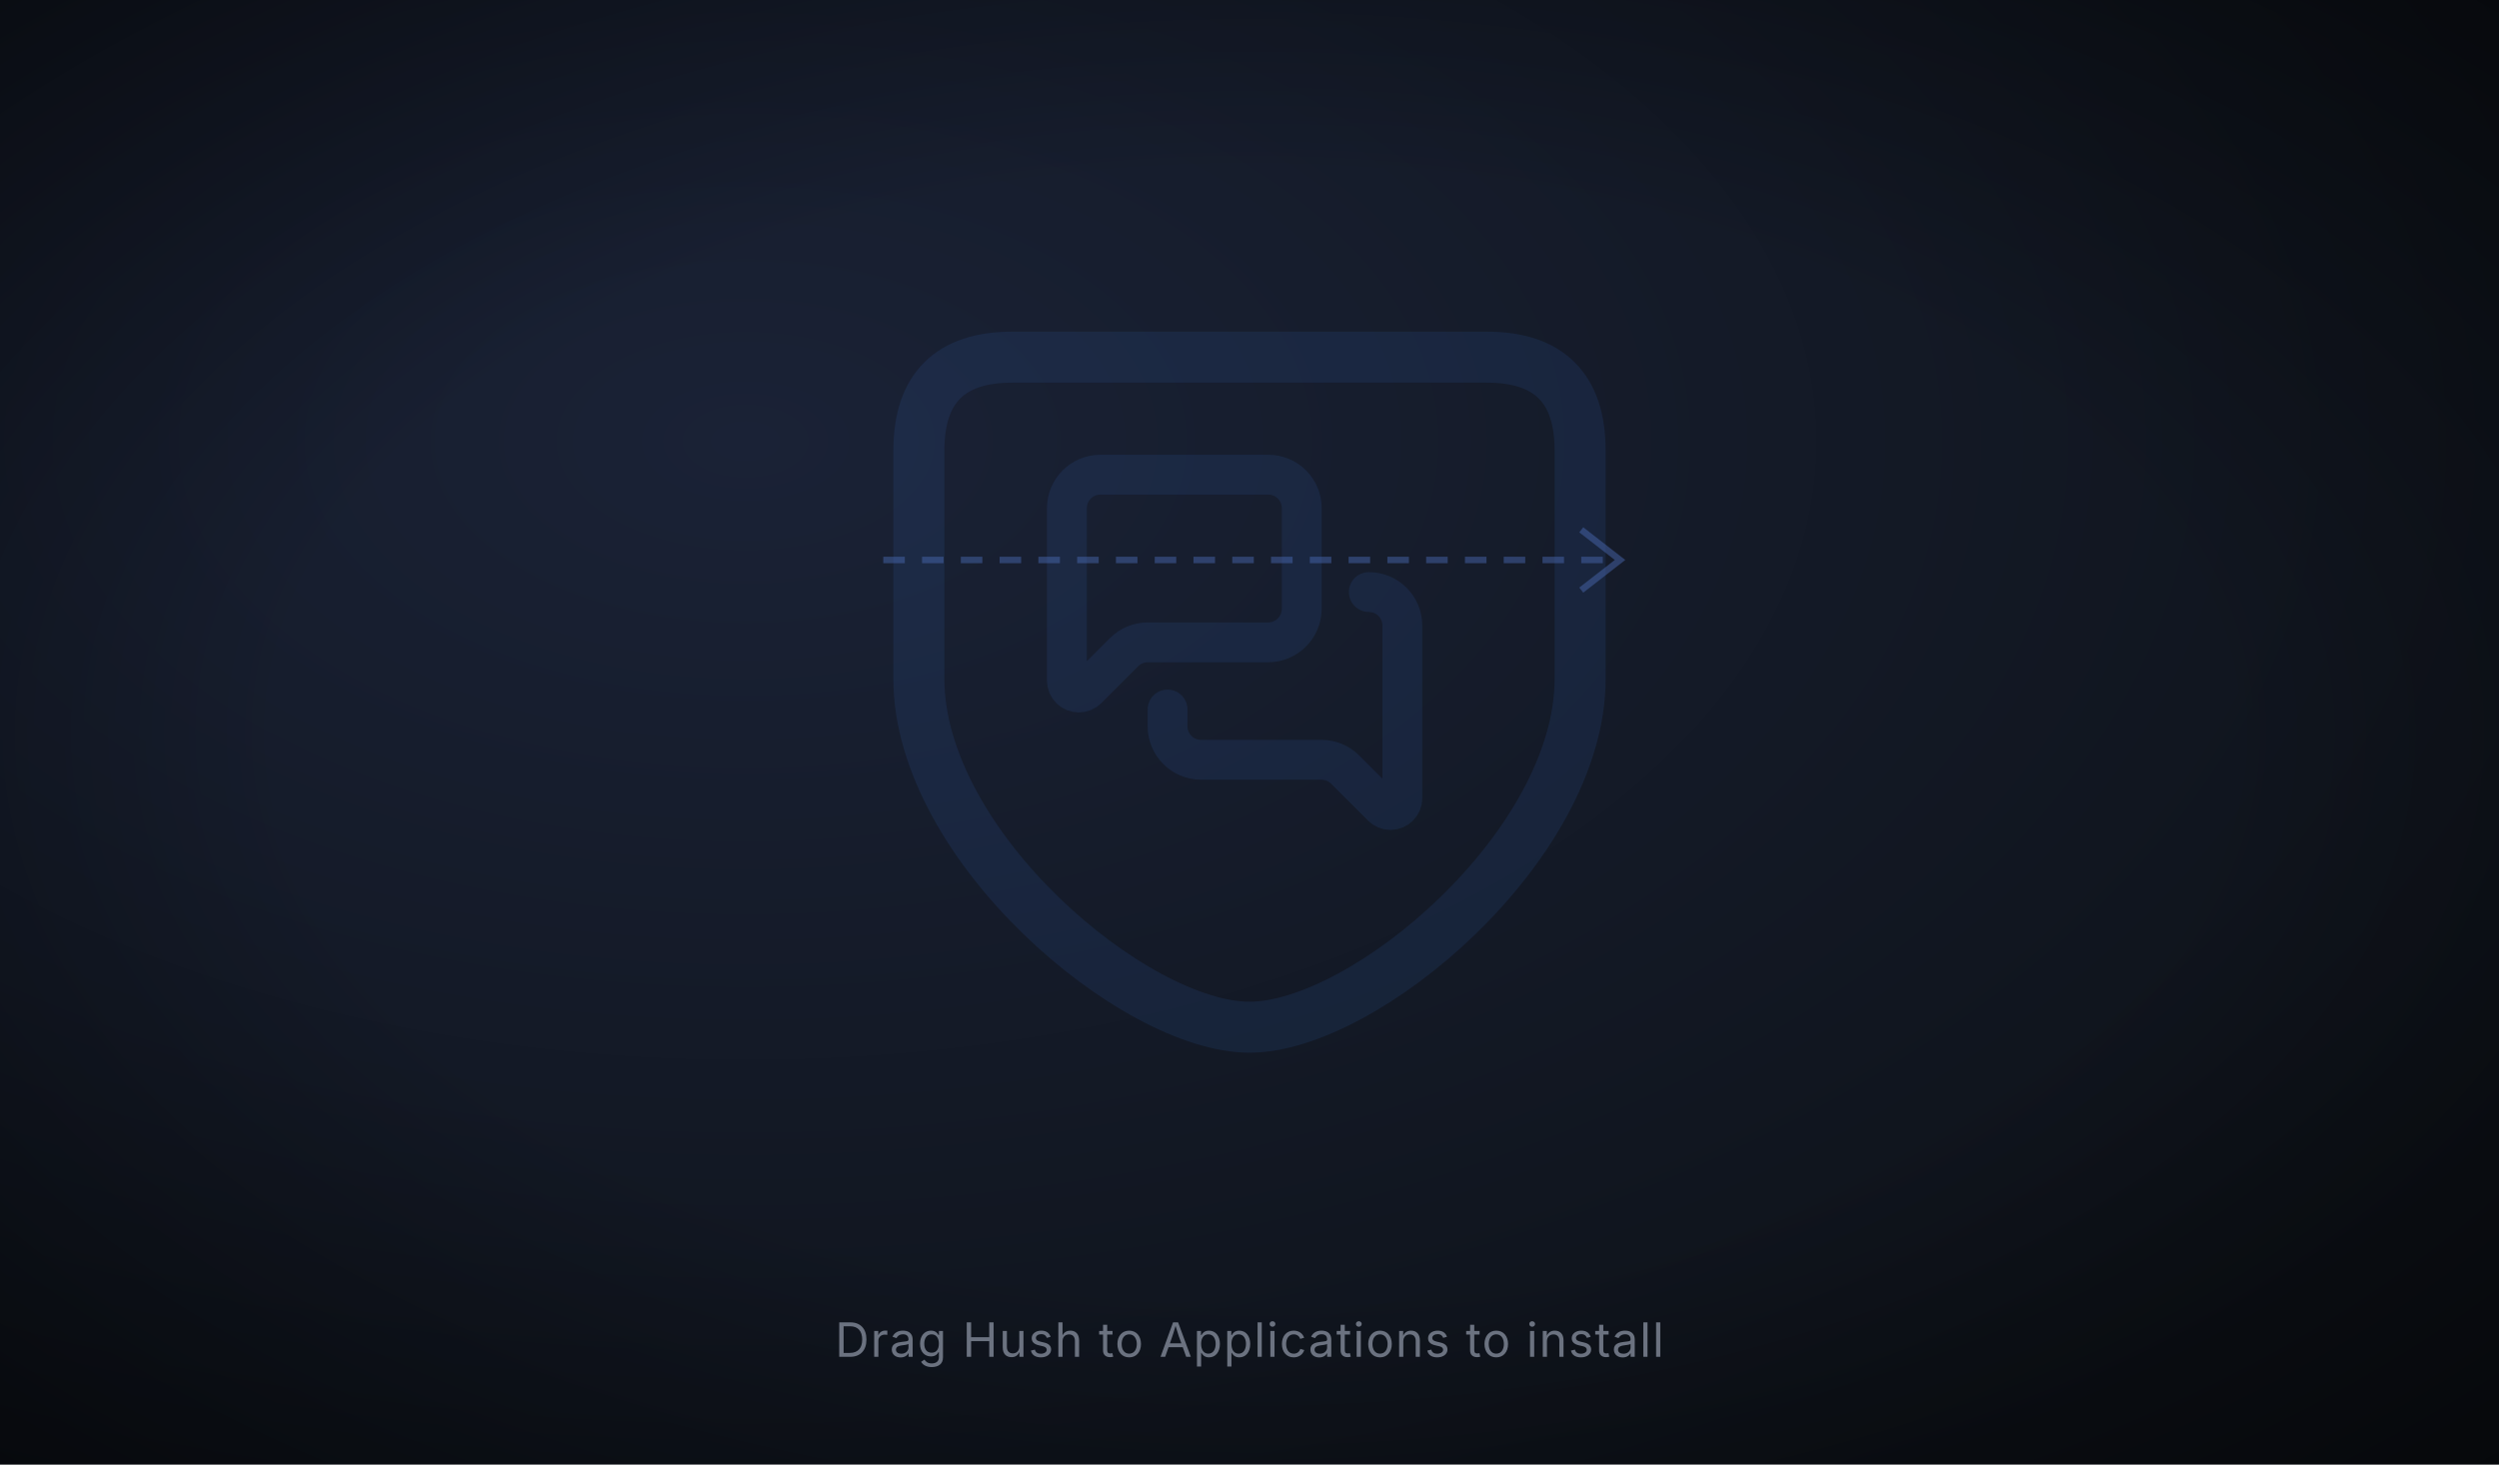
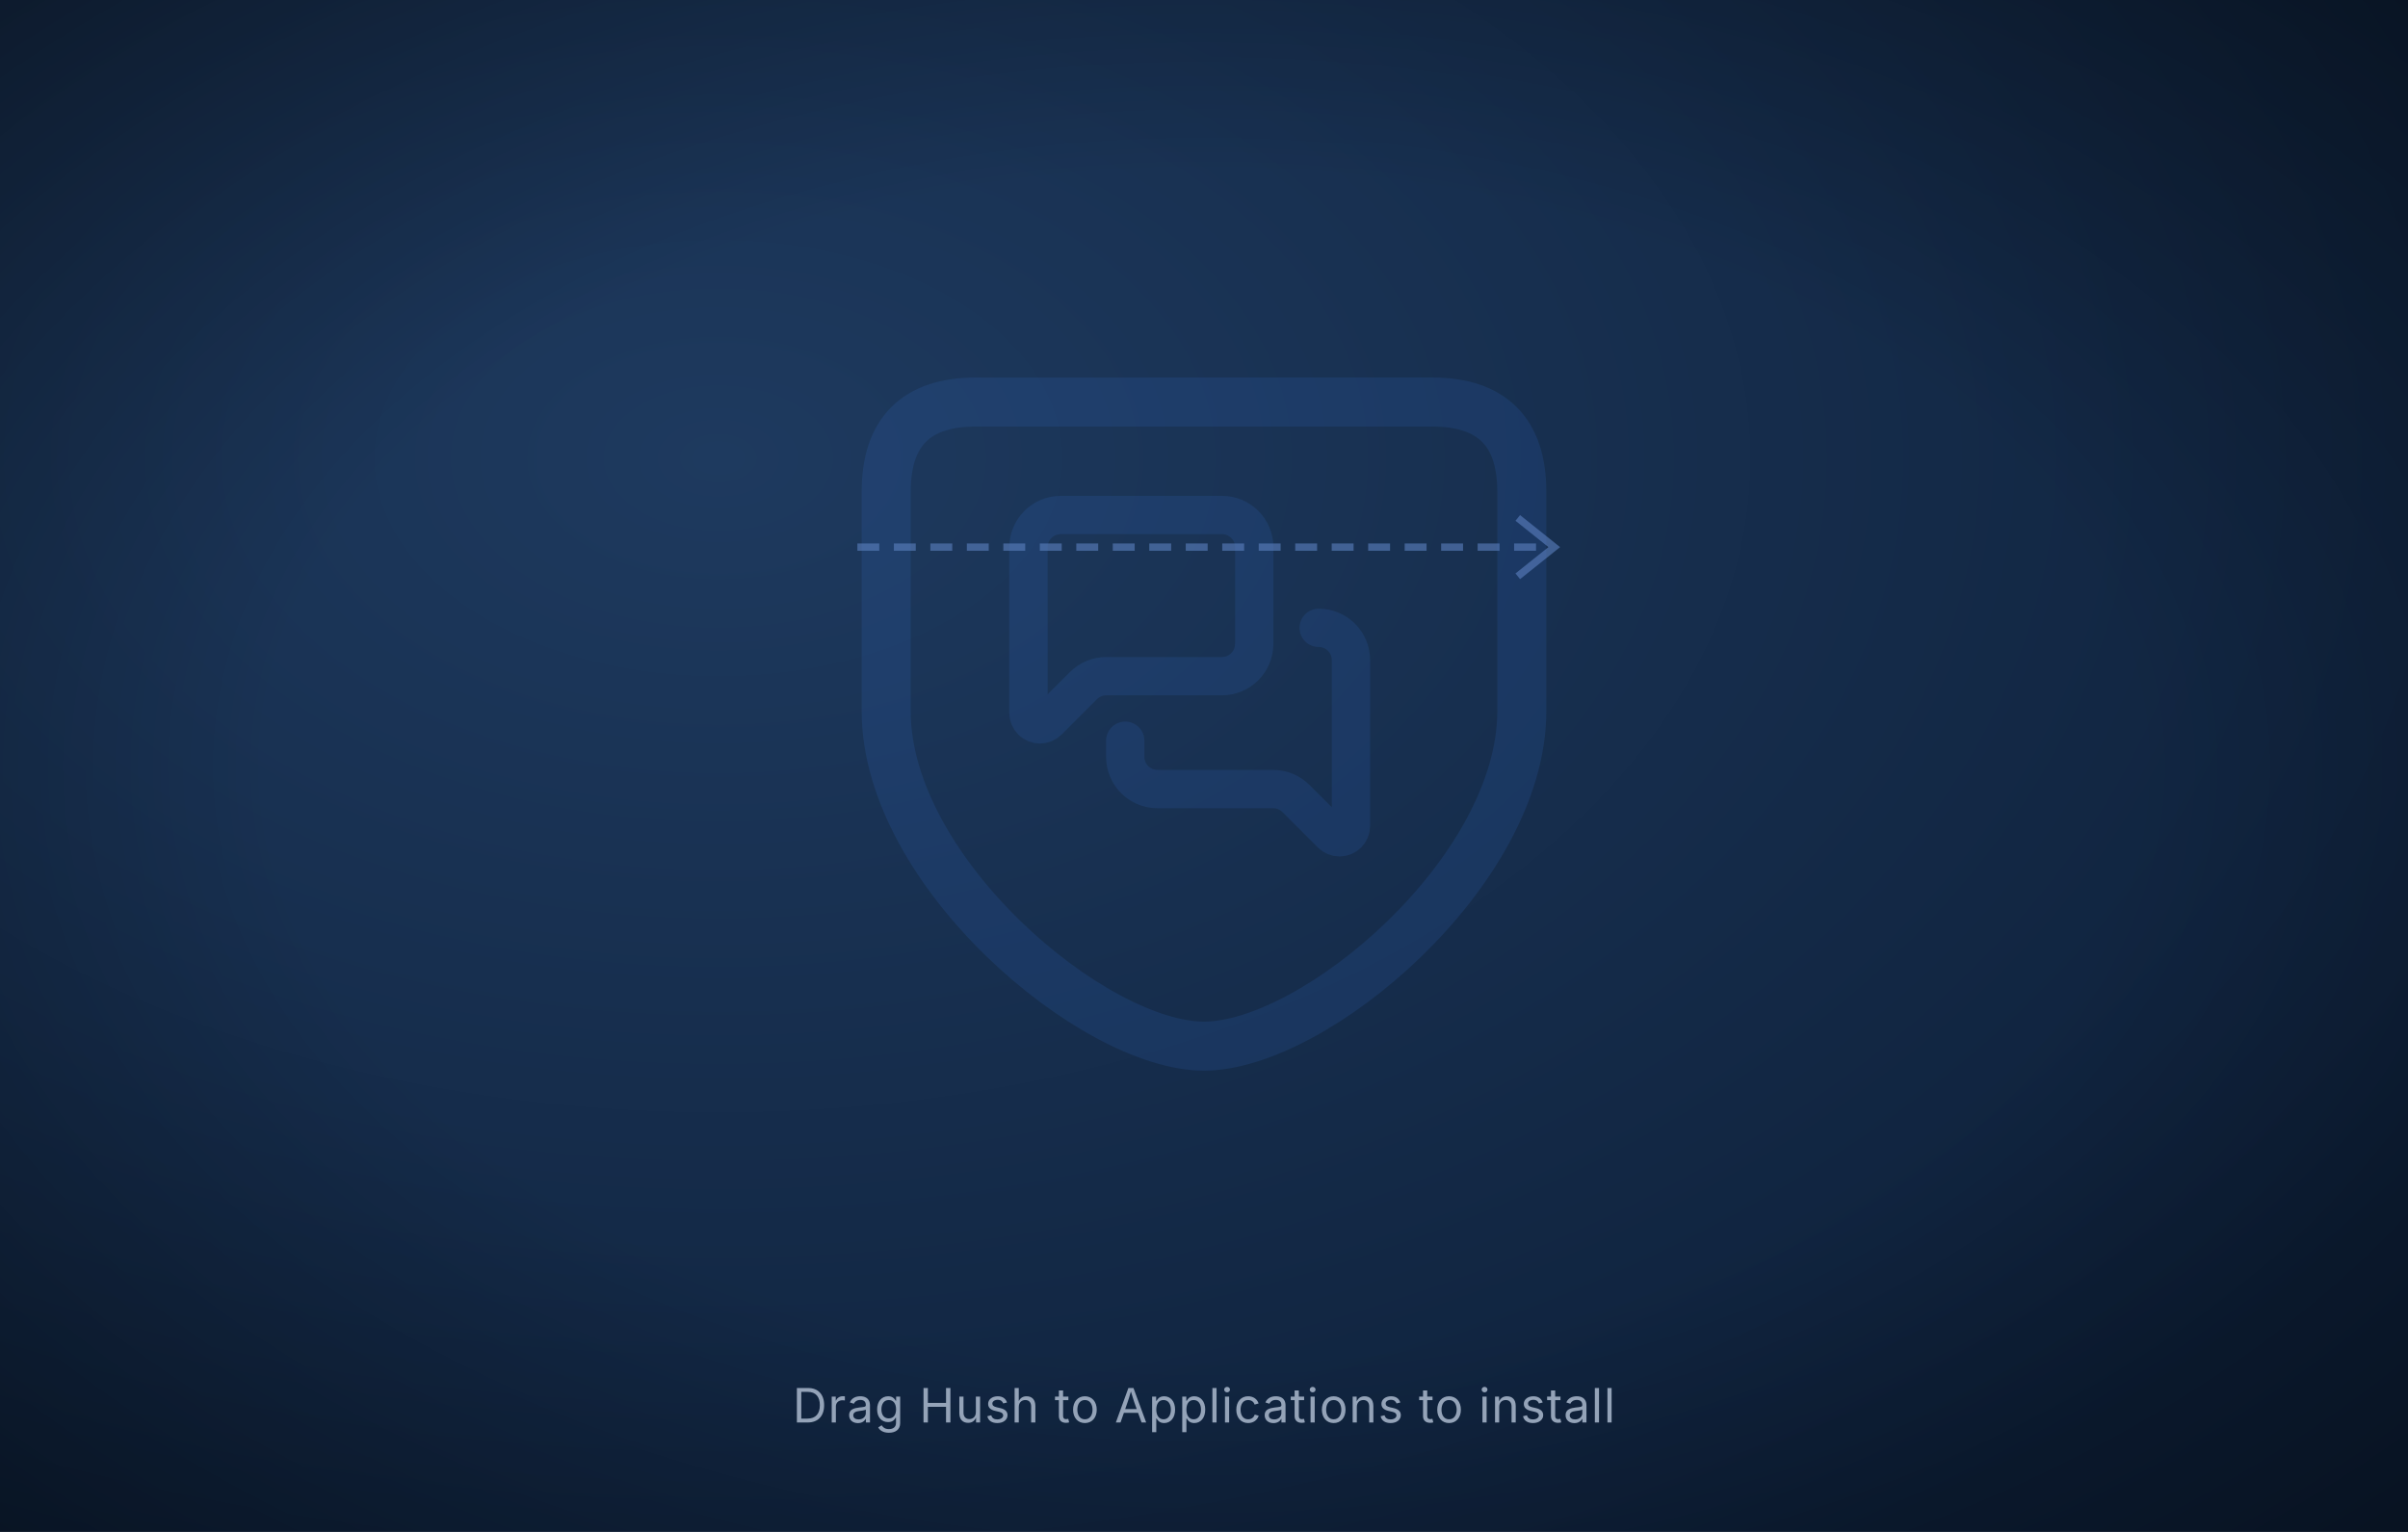
- <svg xmlns="http://www.w3.org/2000/svg" viewBox="0 0 580 340" width="580" height="340">
+ <svg xmlns="http://www.w3.org/2000/svg" viewBox="0 0 660 420" width="660" height="420">
  <defs>
    <radialGradient id="bg" cx="30%" cy="30%" r="85%">
-       <stop offset="0%" stop-color="#1a2236" />
-       <stop offset="100%" stop-color="#0d1117" />
+       <stop offset="0%" stop-color="#1e3a5f" />
+       <stop offset="100%" stop-color="#0d1f38" />
    </radialGradient>
    <radialGradient id="vignette" cx="50%" cy="50%" r="70%">
      <stop offset="55%" stop-color="black" stop-opacity="0" />
-       <stop offset="100%" stop-color="black" stop-opacity="0.5" />
+       <stop offset="100%" stop-color="black" stop-opacity="0.4" />
    </radialGradient>
  </defs>
-   <rect width="580" height="340" fill="url(#bg)" />
-   <g transform="translate(290,162) scale(0.185) translate(-512,-512)" fill="none" stroke="#3b82f6" stroke-linejoin="round" opacity="0.10">
+   <rect width="660" height="420" fill="url(#bg)" />
+   <g transform="translate(330,200) scale(0.21) translate(-512,-512)" fill="none" stroke="#3b82f6" stroke-linejoin="round" opacity="0.12">
    <path stroke-width="64" d="M214.4,84.5h595.2c78.2,0,117.2,39.1,117.2,117.2v286.3              c0,209.7-270.5,437.4-414.8,437.4S97.2,697.8,97.2,488.1              V201.8C97.2,123.6,136.2,84.5,214.4,84.5z" />
    <path stroke-width="50" stroke-linecap="round" d="M577.5,400.3c0,23.2-18.8,42.1-42.1,42.1H384.5              c-11.2,0-21.9,4.4-29.8,12.3l-46.3,46.3              c-5.8,5.8-15.3,5.8-21.1,0c-2.8-2.8-4.4-6.6-4.4-10.6              V274.1c0-23.2,18.8-42.1,42.1-42.1h210.5              c23.2,0,42.1,18.8,42.1,42.1V400.3z" />
    <path stroke-width="50" stroke-linecap="round" d="M661.7,379.3c23.2,0,42.1,18.8,42.1,42.1v216.5              c0,8.3-6.7,14.9-14.9,14.9c-4,0-7.8-1.6-10.6-4.4              L632,602.1c-7.9-7.9-18.6-12.3-29.8-12.3H451.3              c-23.2,0-42.1-18.8-42.1-42.1v-21" />
  </g>
-   <rect width="580" height="340" fill="url(#vignette)" />
-   <g fill="none" stroke="#4b6cb7" stroke-width="1.5" opacity="0.45">
-     <line x1="205" y1="130" x2="375" y2="130" stroke-dasharray="5 4" />
-     <polyline points="367,123 376,130 367,137" />
+   <rect width="660" height="420" fill="url(#vignette)" />
+   <g fill="none" stroke="#5b81c0" stroke-width="2" opacity="0.6">
+     <line x1="235" y1="150" x2="425" y2="150" stroke-dasharray="6 4" />
+     <polyline points="416,142 426,150 416,158" />
  </g>
-   <text x="290" y="315" text-anchor="middle" font-family="-apple-system, BlinkMacSystemFont, 'Helvetica Neue', sans-serif" font-size="11" letter-spacing="0.3" fill="#6b7280">Drag Hush to Applications to install</text>
+   <text x="330" y="390" text-anchor="middle" font-family="-apple-system, BlinkMacSystemFont, 'Helvetica Neue', sans-serif" font-size="13" letter-spacing="0.3" fill="#94a3b8">Drag Hush to Applications to install</text>
</svg>
